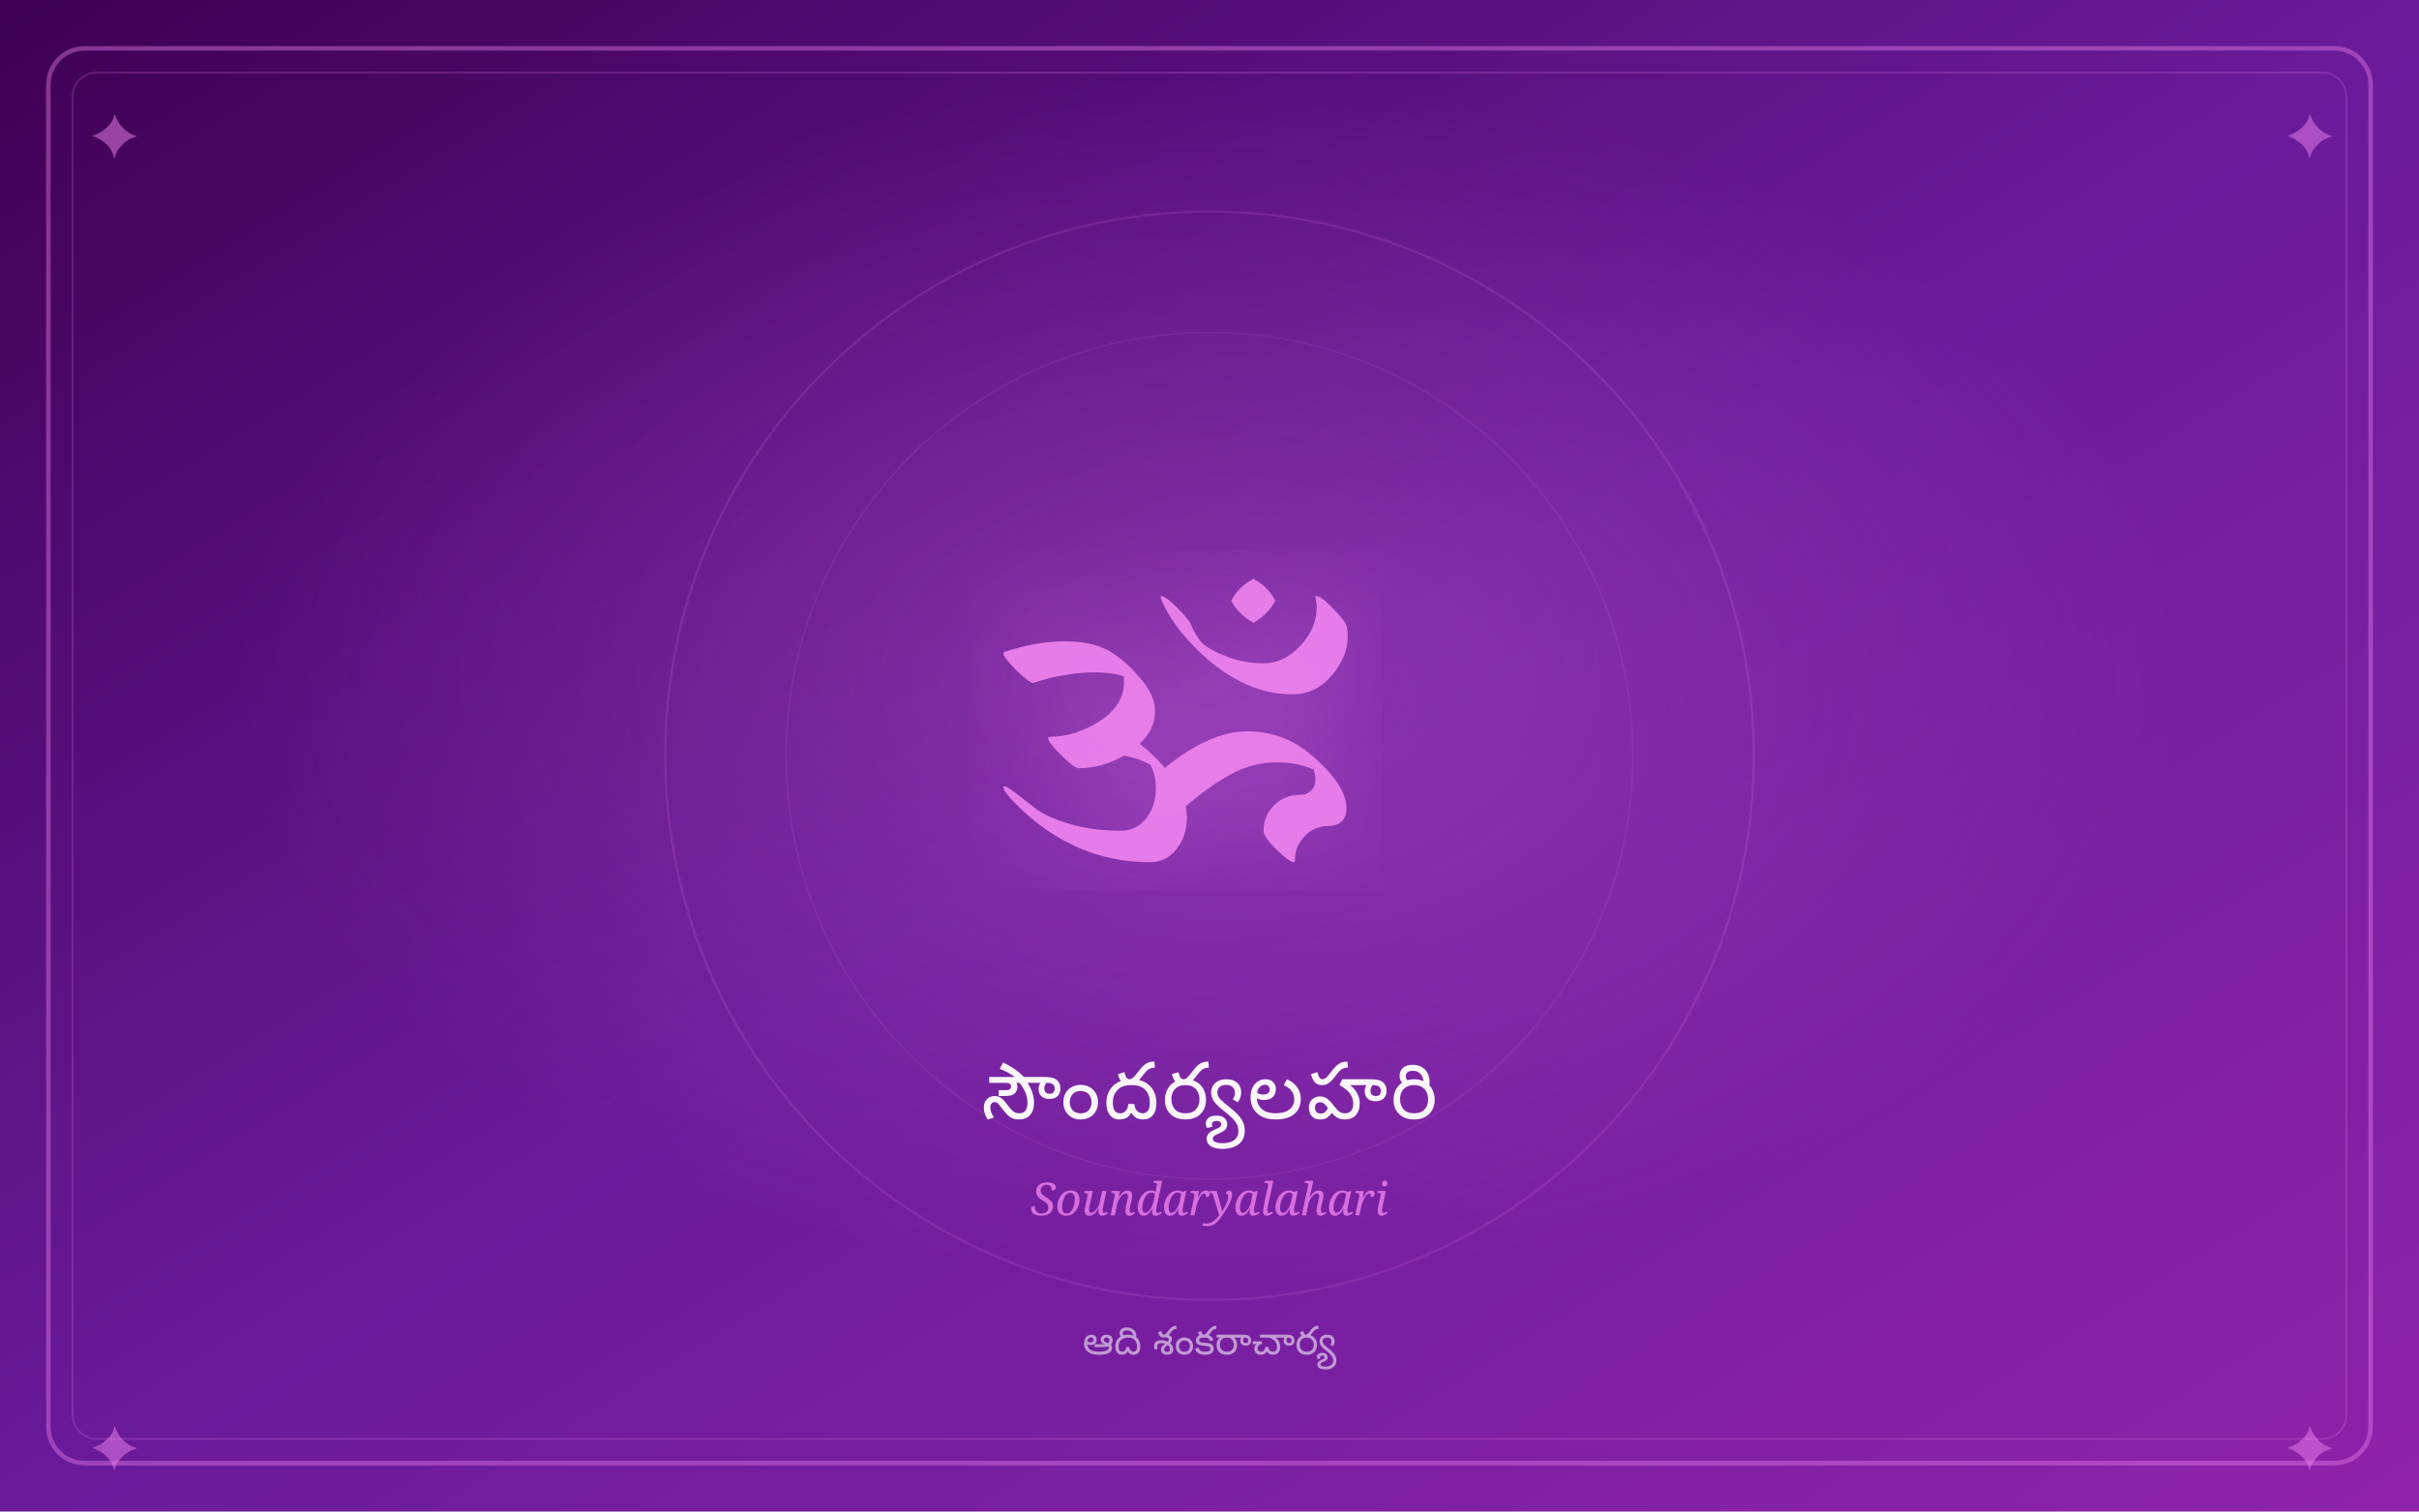
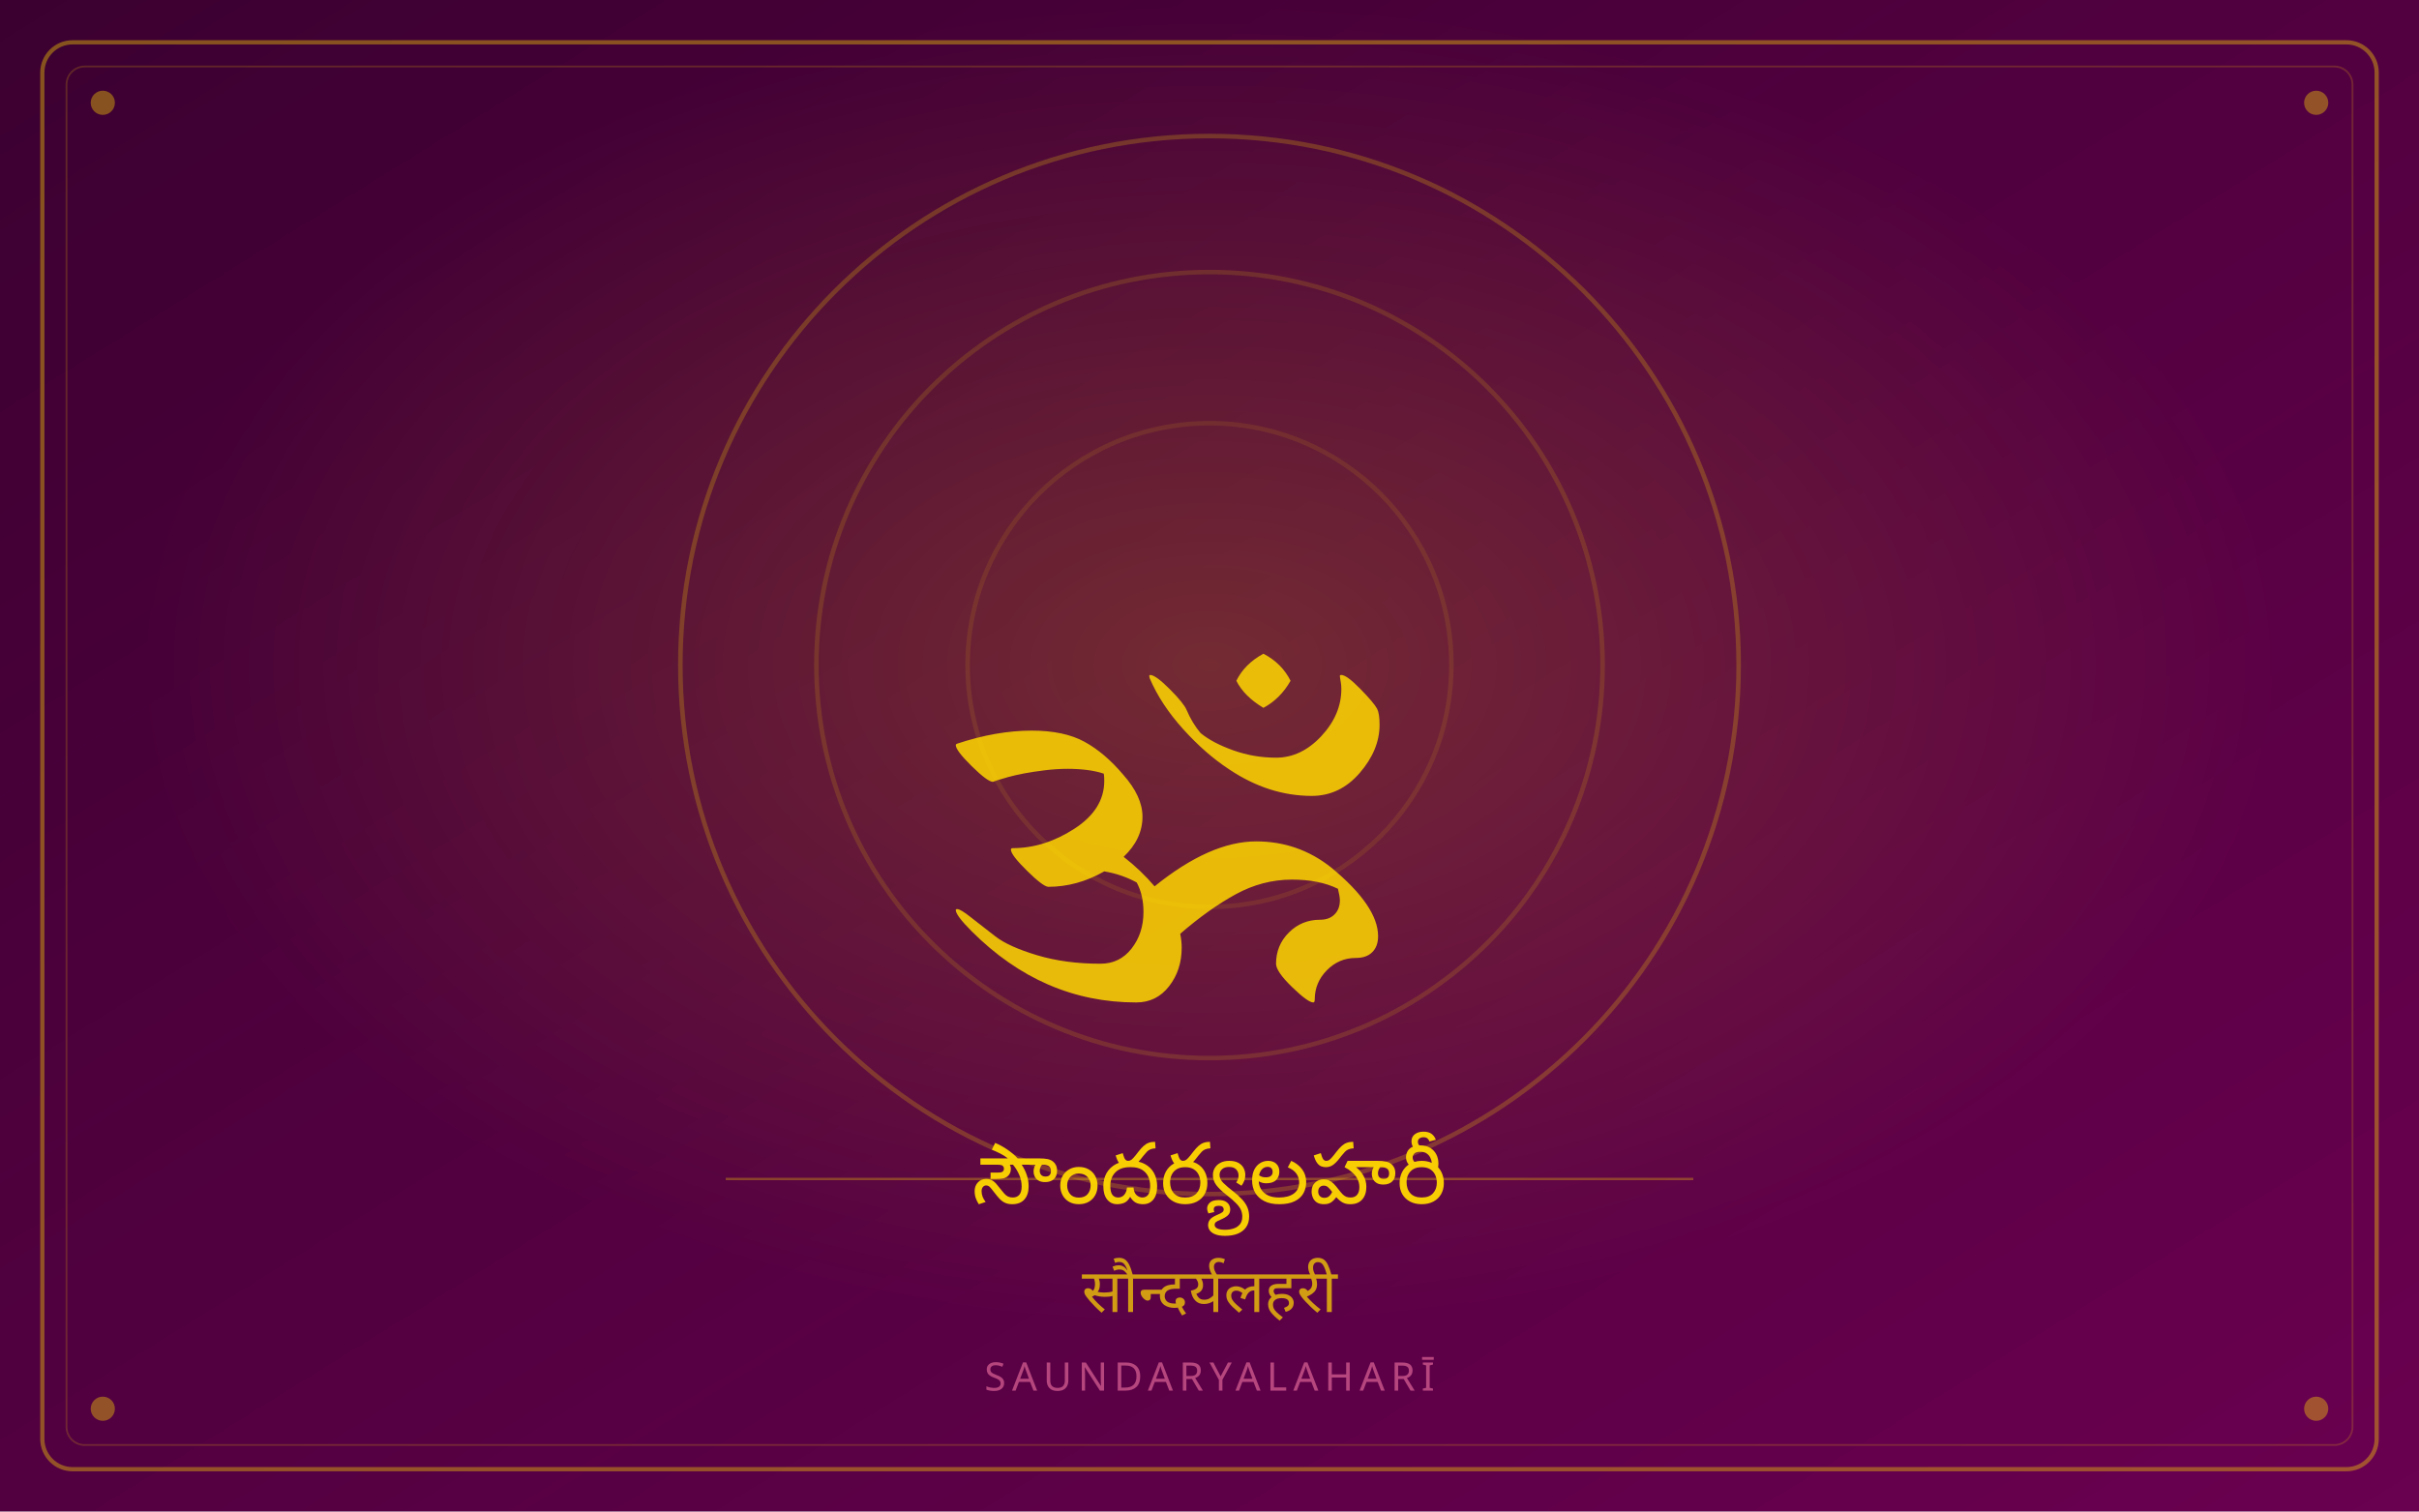
<svg xmlns="http://www.w3.org/2000/svg" viewBox="0 0 800 500" width="800" height="500">
  <defs>
    <linearGradient id="bg" x1="0%" y1="0%" x2="100%" y2="100%">
-       <stop offset="0%" stop-color="#3E0052" />
-       <stop offset="50%" stop-color="#6A1B9A" />
-       <stop offset="100%" stop-color="#8E24AA" />
+       <stop offset="0%" stop-color="#3B0030" />
+       <stop offset="100%" stop-color="#6A0050" />
    </linearGradient>
-     <radialGradient id="glow" cx="50%" cy="45%" r="40%">
-       <stop offset="0%" stop-color="#EE82EE" stop-opacity="0.25" />
-       <stop offset="100%" stop-color="#EE82EE" stop-opacity="0" />
+     <radialGradient id="glow" cx="50%" cy="44%" r="44%">
+       <stop offset="0%" stop-color="#FFD700" stop-opacity="0.20" />
+       <stop offset="100%" stop-color="#FFD700" stop-opacity="0" />
    </radialGradient>
-     <filter id="blur">
-       <feGaussianBlur stdDeviation="18" />
+     <filter id="blur4">
+       <feGaussianBlur stdDeviation="4" />
+     </filter>
+     <filter id="blur8">
+       <feGaussianBlur stdDeviation="8" />
    </filter>
  </defs>
  <rect width="800" height="500" fill="url(#bg)" />
  <rect width="800" height="500" fill="url(#glow)" />
-   <rect x="16" y="16" width="768" height="468" rx="12" fill="none" stroke="#EE82EE" stroke-width="1.5" stroke-opacity="0.4" />
-   <rect x="24" y="24" width="752" height="452" rx="8" fill="none" stroke="#EE82EE" stroke-width="0.5" stroke-opacity="0.25" />
-   <g fill="#EE82EE" fill-opacity="0.5" font-size="20">
-     <text x="30" y="52">✦</text>
-     <text x="756" y="52">✦</text>
-     <text x="30" y="486">✦</text>
-     <text x="756" y="486">✦</text>
-   </g>
-   <circle cx="400" cy="250" r="180" fill="none" stroke="#EE82EE" stroke-width="0.75" stroke-opacity="0.15" />
-   <circle cx="400" cy="250" r="140" fill="none" stroke="#EE82EE" stroke-width="0.5" stroke-opacity="0.1" />
-   <text x="400" y="280" font-size="130" text-anchor="middle" font-family="serif" fill="#EE82EE" fill-opacity="0.9" filter="url(#blur)" opacity="0.4">ॐ</text>
-   <text x="400" y="280" font-size="130" text-anchor="middle" font-family="serif" fill="#EE82EE" fill-opacity="0.92">ॐ</text>
-   <text x="400" y="370" font-size="26" text-anchor="middle" font-family="Noto Sans Telugu, sans-serif" fill="#FFFFFF" fill-opacity="0.95" letter-spacing="1">సౌందర్యలహరి</text>
-   <text x="400" y="402" font-size="15" text-anchor="middle" font-family="Georgia, serif" font-style="italic" fill="#EE82EE" fill-opacity="0.8">Soundaryalahari</text>
-   <text x="400" y="448" font-size="13" text-anchor="middle" font-family="Noto Sans Telugu, sans-serif" fill="#FFFFFF" fill-opacity="0.55">ఆది శంకరాచార్య</text>
+   <rect x="14" y="14" width="772" height="472" rx="10" fill="none" stroke="#FFD700" stroke-width="1.4" stroke-opacity="0.38" />
+   <rect x="22" y="22" width="756" height="456" rx="6" fill="none" stroke="#FFD700" stroke-width="0.6" stroke-opacity="0.18" />
+   <circle cx="34" cy="34" r="4" fill="#FFD700" fill-opacity="0.38" />
+   <circle cx="766" cy="34" r="4" fill="#FFD700" fill-opacity="0.38" />
+   <circle cx="34" cy="466" r="4" fill="#FFD700" fill-opacity="0.38" />
+   <circle cx="766" cy="466" r="4" fill="#FFD700" fill-opacity="0.38" />
+   <circle cx="400" cy="220" r="175" fill="none" stroke="#FFD700" stroke-width="1.5" stroke-opacity="0.22" />
+   <circle cx="400" cy="220" r="130" fill="none" stroke="#FFD700" stroke-width="1.5" stroke-opacity="0.14" />
+   <circle cx="400" cy="220" r="80" fill="none" stroke="#FFD700" stroke-width="1.5" stroke-opacity="0.1" />
+   <text x="400" y="280" text-anchor="middle" dominant-baseline="middle" font-size="160" fill="#FFD700" fill-opacity="0.85" font-family="serif">ॐ</text>
+   <line x1="240" y1="390" x2="560" y2="390" stroke="#FFD700" stroke-width="0.8" stroke-opacity="0.30" />
+   <text x="400" y="398" text-anchor="middle" font-size="28" fill="#FFD700" fill-opacity="0.95" font-family="'Noto Sans Telugu',serif">సౌందర్యలహరీ</text>
+   <text x="400" y="434" text-anchor="middle" font-size="20" fill="#FFD700" fill-opacity="0.72" font-family="'Noto Sans Devanagari',serif">सौन्दर्यलहरी</text>
+   <text x="400" y="460" text-anchor="middle" font-size="13" fill="#FF80AB" fill-opacity="0.55" font-family="sans-serif" letter-spacing="2">SAUNDARYALAHARĪ</text>
</svg>
